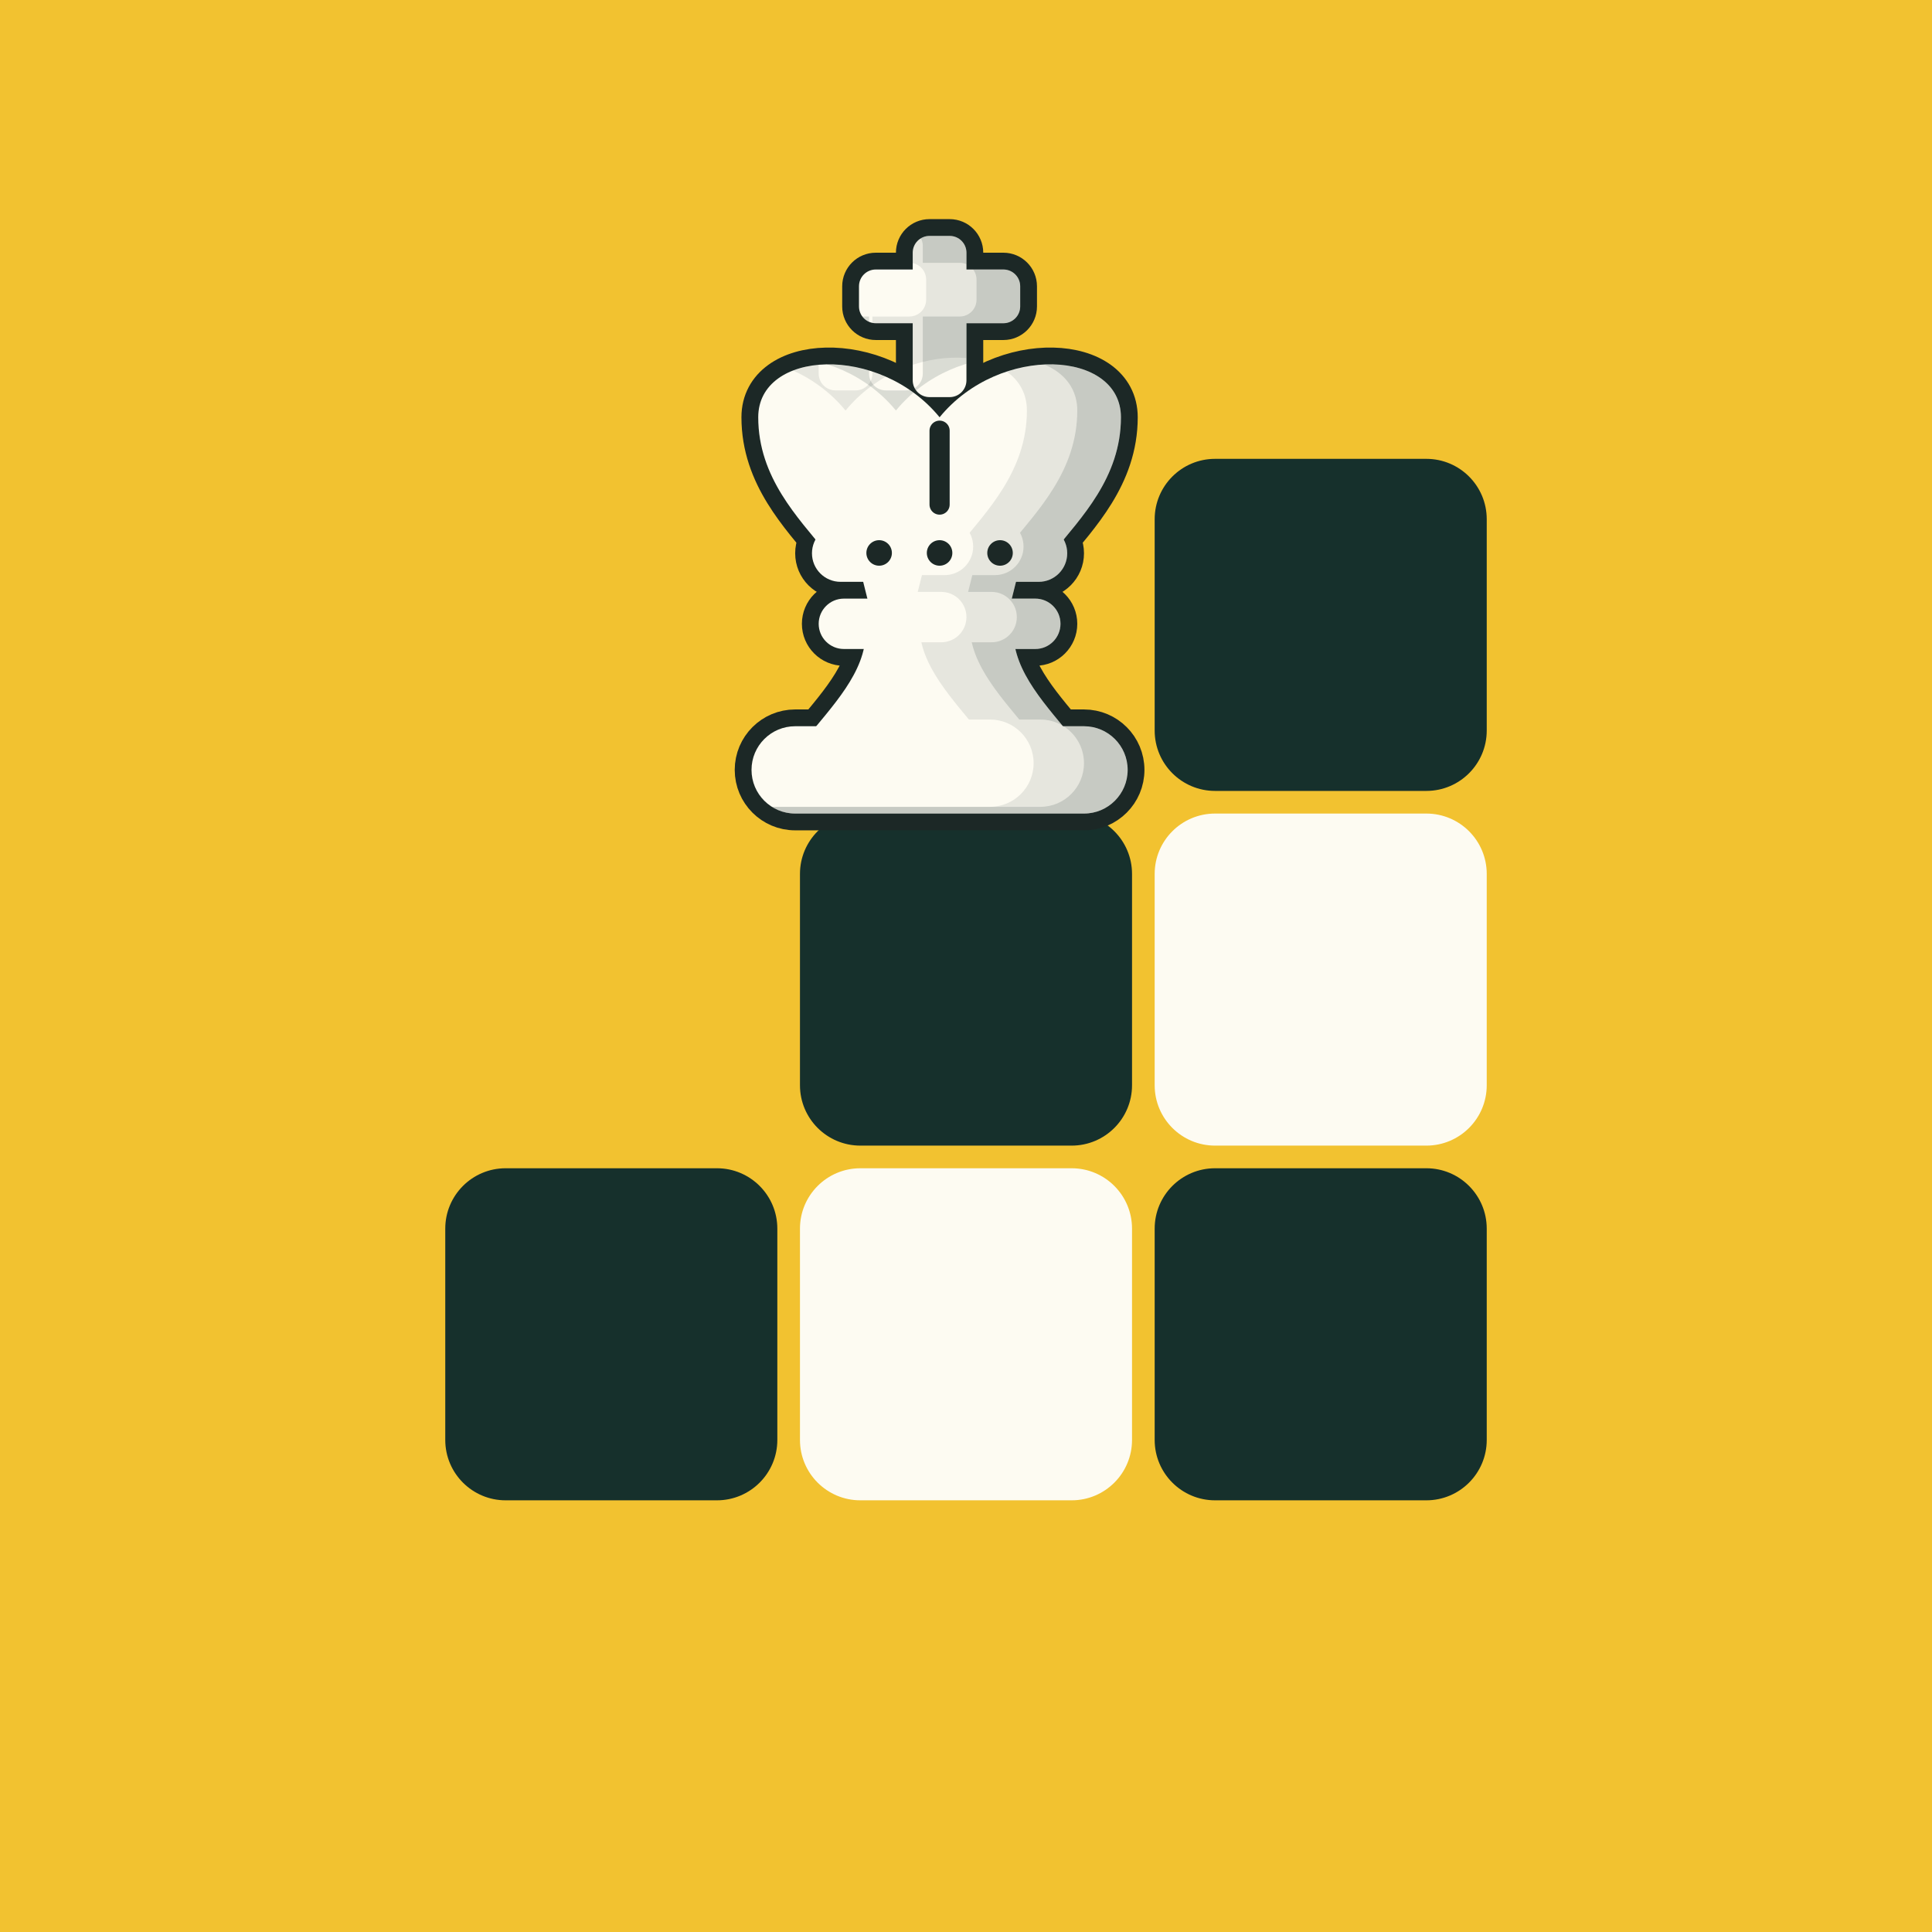
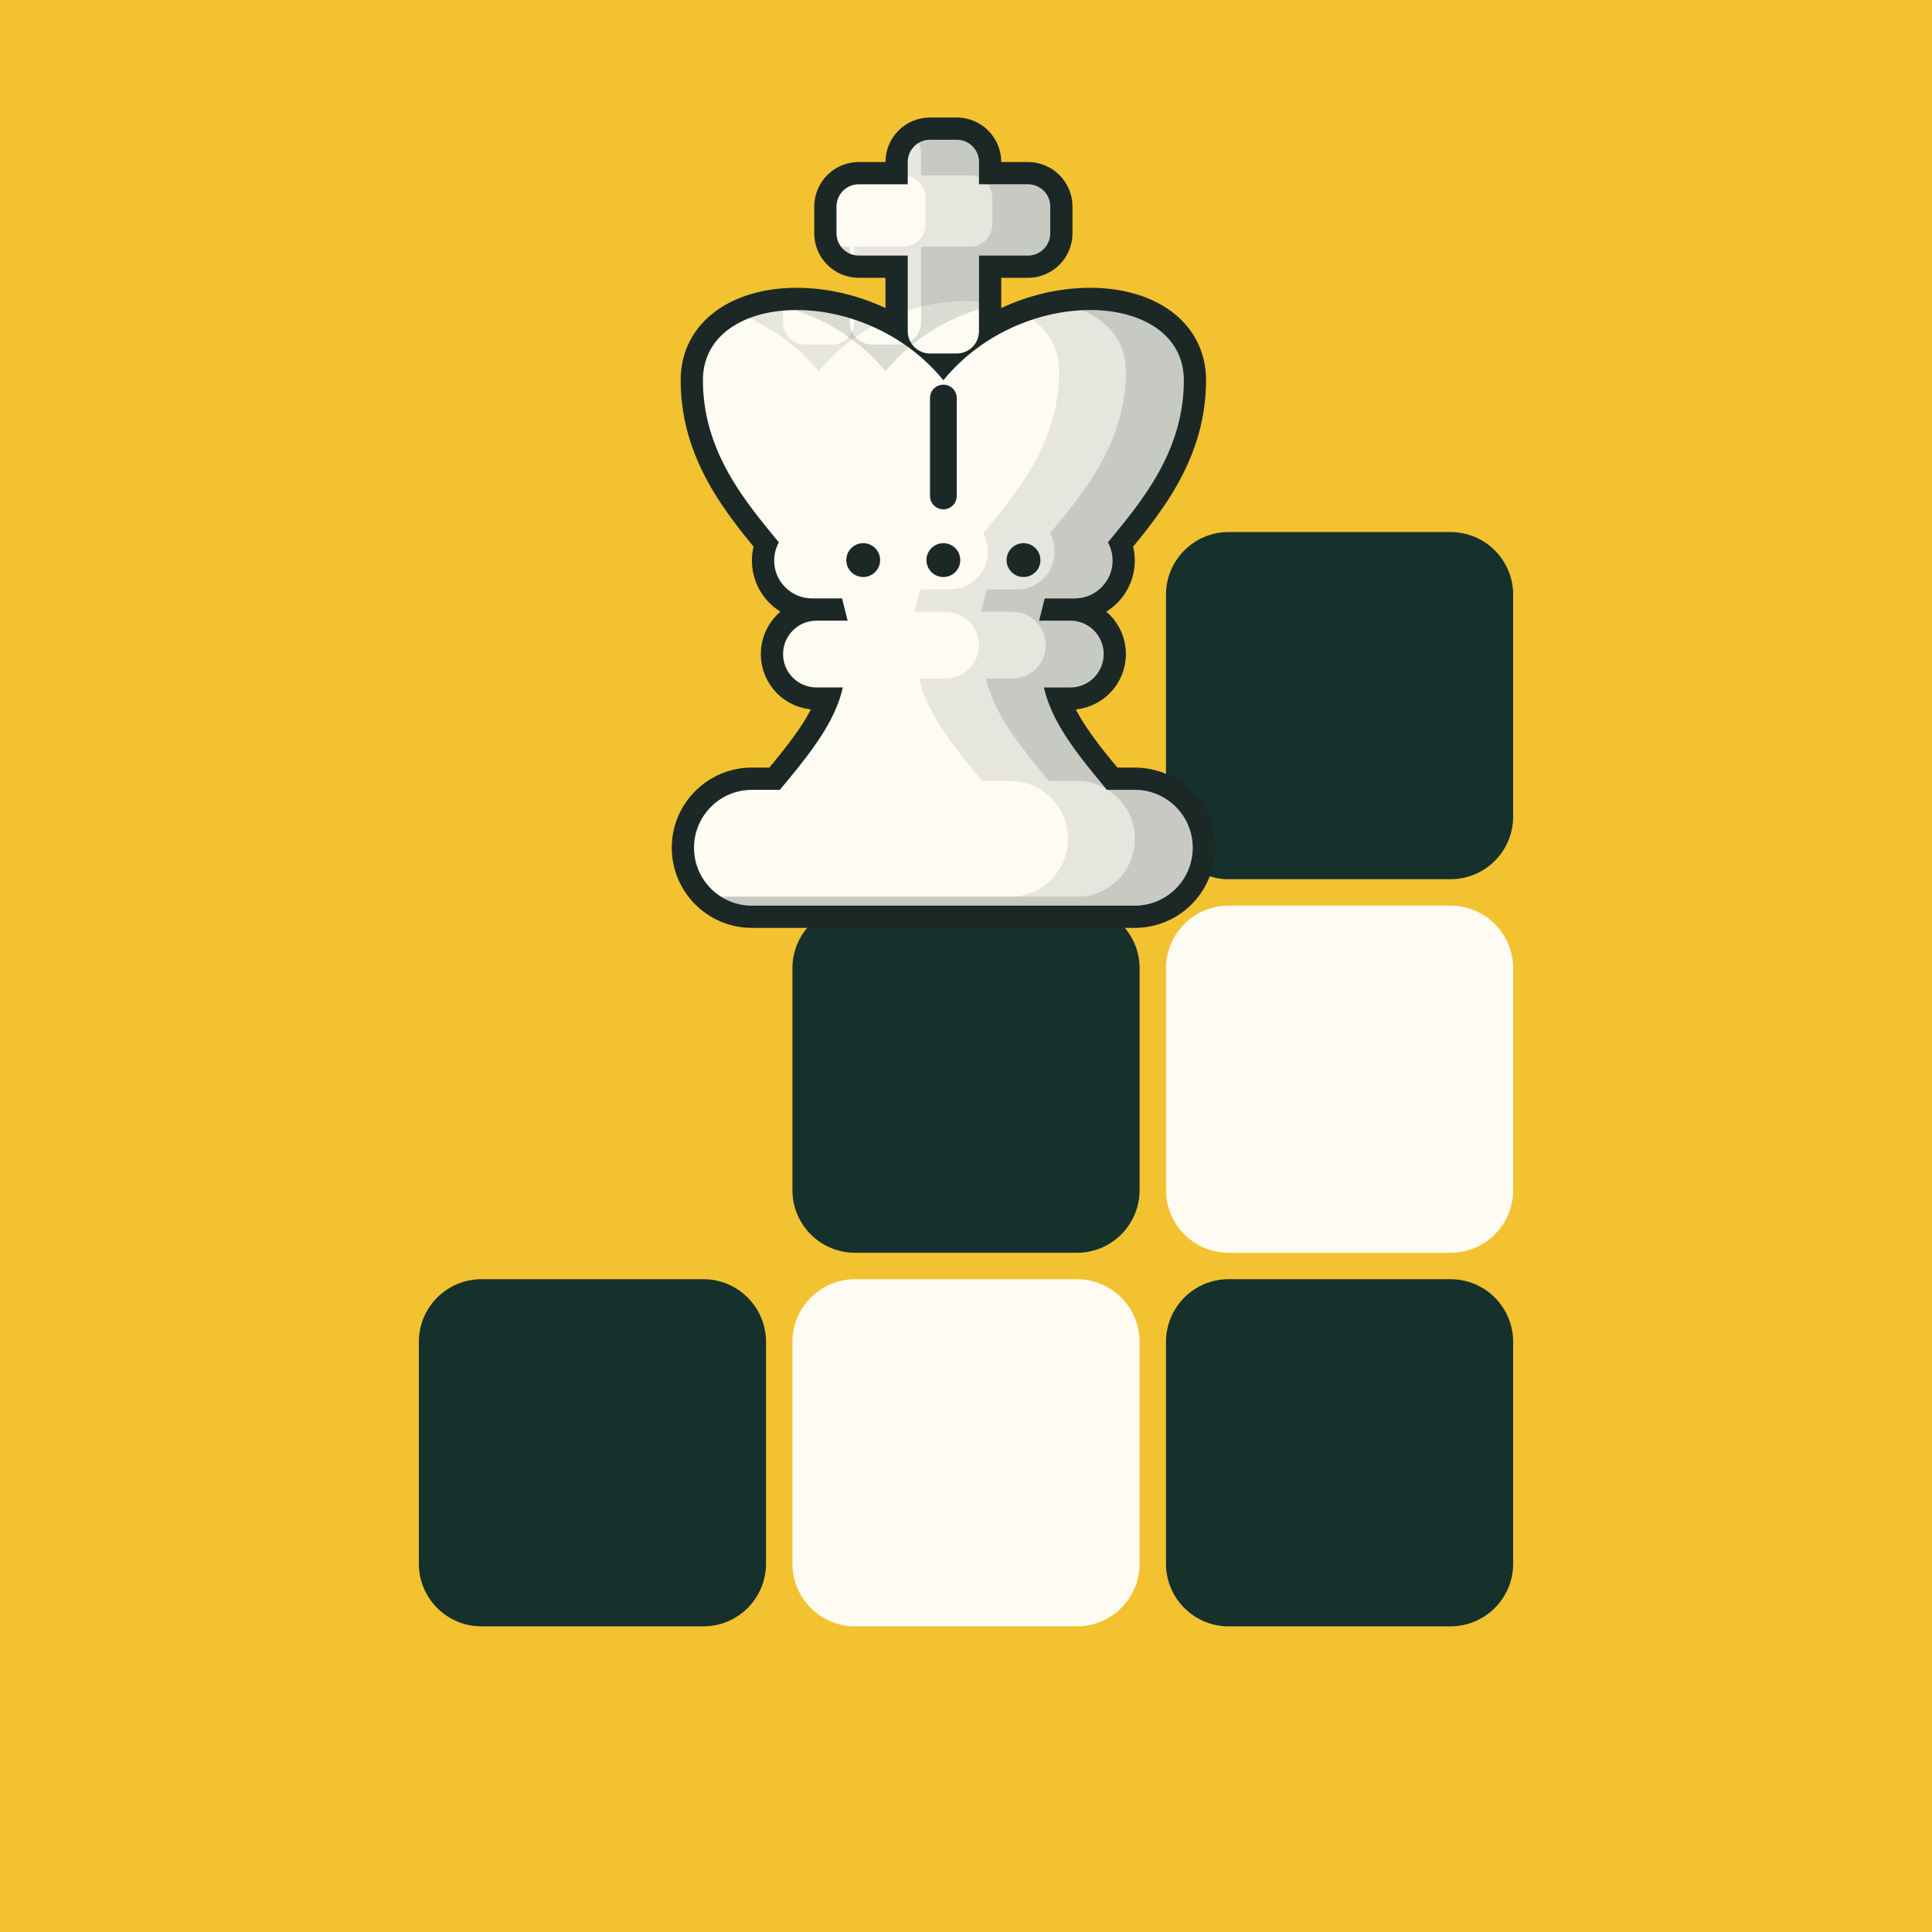
<svg xmlns="http://www.w3.org/2000/svg" viewBox="0 0 512 512">
  <rect width="512" height="512" rx="0" fill="#f2c230" />
-   <rect x="118.0" y="309.6" width="88.0" height="88.0" rx="16.0" fill="#16302c" />
-   <rect x="212.0" y="309.6" width="88.0" height="88.0" rx="16.0" fill="#fdfbf2" />
-   <rect x="212.0" y="215.6" width="88.0" height="88.0" rx="16.0" fill="#16302c" />
-   <rect x="306.0" y="309.6" width="88.0" height="88.0" rx="16.0" fill="#16302c" />
-   <rect x="306.0" y="215.6" width="88.0" height="88.0" rx="16.0" fill="#fdfbf2" />
-   <rect x="306.0" y="121.6" width="88.0" height="88.0" rx="16.0" fill="#16302c" />
-   <svg x="160.0" y="55.4" width="178.0" height="178.0" viewBox="0 0 100 100">
+   <rect x="111.0" y="339.0" width="92.0" height="92.0" rx="16.6" fill="#16302c" />
+   <rect x="210.0" y="339.0" width="92.0" height="92.0" rx="16.6" fill="#fdfbf2" />
+   <rect x="210.0" y="240.0" width="92.0" height="92.0" rx="16.6" fill="#16302c" />
+   <rect x="309.0" y="339.0" width="92.0" height="92.0" rx="16.6" fill="#16302c" />
+   <rect x="309.0" y="240.0" width="92.0" height="92.0" rx="16.6" fill="#fdfbf2" />
+   <rect x="309.0" y="141.0" width="92.0" height="92.0" rx="16.6" fill="#16302c" />
+   <svg x="132.0" y="27.6" width="236" height="236" viewBox="0 0 100 100">
    <g stroke-linejoin="round" stroke-linecap="round">
      <g fill="#1c2826" stroke="#1c2826" stroke-width="5">
        <rect x="46" y="4" width="8" height="24" rx="2.5" />
        <rect x="38" y="9" width="24" height="8" rx="2.5" />
        <path d="M23 31 C23 21 41 20 50 31 C59 20 77 21 77 31 C77 40 71 46 67 51 L33 51 C29 46 23 40 23 31 Z" />
        <rect x="31" y="47" width="38" height="8.5" rx="4.25" />
        <path d="M38 53 L62 53 L60 61 L40 61 Z" />
        <rect x="32" y="58" width="36" height="7.5" rx="3.75" />
        <path d="M39 63 L61 63 C61 69 66 74 70 79 L30 79 C34 74 39 69 39 63 Z" />
        <rect x="22" y="77" width="56" height="13" rx="6.5" />
      </g>
      <g fill="#fdfbf2">
        <rect x="46" y="4" width="8" height="24" rx="2.5" />
        <rect x="38" y="9" width="24" height="8" rx="2.5" />
        <path d="M23 31 C23 21 41 20 50 31 C59 20 77 21 77 31 C77 40 71 46 67 51 L33 51 C29 46 23 40 23 31 Z" />
        <rect x="31" y="47" width="38" height="8.5" rx="4.25" />
        <path d="M38 53 L62 53 L60 61 L40 61 Z" />
        <rect x="32" y="58" width="36" height="7.5" rx="3.75" />
        <path d="M39 63 L61 63 C61 69 66 74 70 79 L30 79 C34 74 39 69 39 63 Z" />
        <rect x="22" y="77" width="56" height="13" rx="6.5" />
      </g>
      <mask id="icon-ms-wk">
        <g fill="#fff">
          <rect x="46" y="4" width="8" height="24" rx="2.5" />
          <rect x="38" y="9" width="24" height="8" rx="2.5" />
          <path d="M23 31 C23 21 41 20 50 31 C59 20 77 21 77 31 C77 40 71 46 67 51 L33 51 C29 46 23 40 23 31 Z" />
          <rect x="31" y="47" width="38" height="8.5" rx="4.25" />
          <path d="M38 53 L62 53 L60 61 L40 61 Z" />
          <rect x="32" y="58" width="36" height="7.5" rx="3.75" />
          <path d="M39 63 L61 63 C61 69 66 74 70 79 L30 79 C34 74 39 69 39 63 Z" />
          <rect x="22" y="77" width="56" height="13" rx="6.5" />
        </g>
        <g fill="#000" transform="translate(-14 -1)">
          <rect x="46" y="4" width="8" height="24" rx="2.5" />
          <rect x="38" y="9" width="24" height="8" rx="2.5" />
          <path d="M23 31 C23 21 41 20 50 31 C59 20 77 21 77 31 C77 40 71 46 67 51 L33 51 C29 46 23 40 23 31 Z" />
          <rect x="31" y="47" width="38" height="8.5" rx="4.25" />
          <path d="M38 53 L62 53 L60 61 L40 61 Z" />
          <rect x="32" y="58" width="36" height="7.5" rx="3.75" />
          <path d="M39 63 L61 63 C61 69 66 74 70 79 L30 79 C34 74 39 69 39 63 Z" />
          <rect x="22" y="77" width="56" height="13" rx="6.5" />
        </g>
      </mask>
      <rect width="100" height="100" fill="rgba(24,44,40,0.1)" mask="url(#icon-ms-wk)" />
      <mask id="icon-mc-wk">
        <g fill="#fff">
          <rect x="46" y="4" width="8" height="24" rx="2.5" />
          <rect x="38" y="9" width="24" height="8" rx="2.5" />
          <path d="M23 31 C23 21 41 20 50 31 C59 20 77 21 77 31 C77 40 71 46 67 51 L33 51 C29 46 23 40 23 31 Z" />
          <rect x="31" y="47" width="38" height="8.5" rx="4.25" />
          <path d="M38 53 L62 53 L60 61 L40 61 Z" />
          <rect x="32" y="58" width="36" height="7.5" rx="3.75" />
          <path d="M39 63 L61 63 C61 69 66 74 70 79 L30 79 C34 74 39 69 39 63 Z" />
          <rect x="22" y="77" width="56" height="13" rx="6.5" />
        </g>
        <g fill="#000" transform="translate(-6.5 -1)">
          <rect x="46" y="4" width="8" height="24" rx="2.5" />
          <rect x="38" y="9" width="24" height="8" rx="2.5" />
          <path d="M23 31 C23 21 41 20 50 31 C59 20 77 21 77 31 C77 40 71 46 67 51 L33 51 C29 46 23 40 23 31 Z" />
          <rect x="31" y="47" width="38" height="8.5" rx="4.25" />
          <path d="M38 53 L62 53 L60 61 L40 61 Z" />
          <rect x="32" y="58" width="36" height="7.5" rx="3.75" />
          <path d="M39 63 L61 63 C61 69 66 74 70 79 L30 79 C34 74 39 69 39 63 Z" />
          <rect x="22" y="77" width="56" height="13" rx="6.5" />
        </g>
      </mask>
      <rect width="100" height="100" fill="rgba(24,44,40,0.15)" mask="url(#icon-mc-wk)" />
      <g fill="none" stroke="#1c2826" stroke-width="3">
        <circle cx="41" cy="51.2" r="1.9" stroke="none" fill="#1c2826" />
        <circle cx="50" cy="51.2" r="1.9" stroke="none" fill="#1c2826" />
        <circle cx="59" cy="51.2" r="1.9" stroke="none" fill="#1c2826" />
        <path d="M50 33 V44" />
      </g>
    </g>
  </svg>
</svg>
